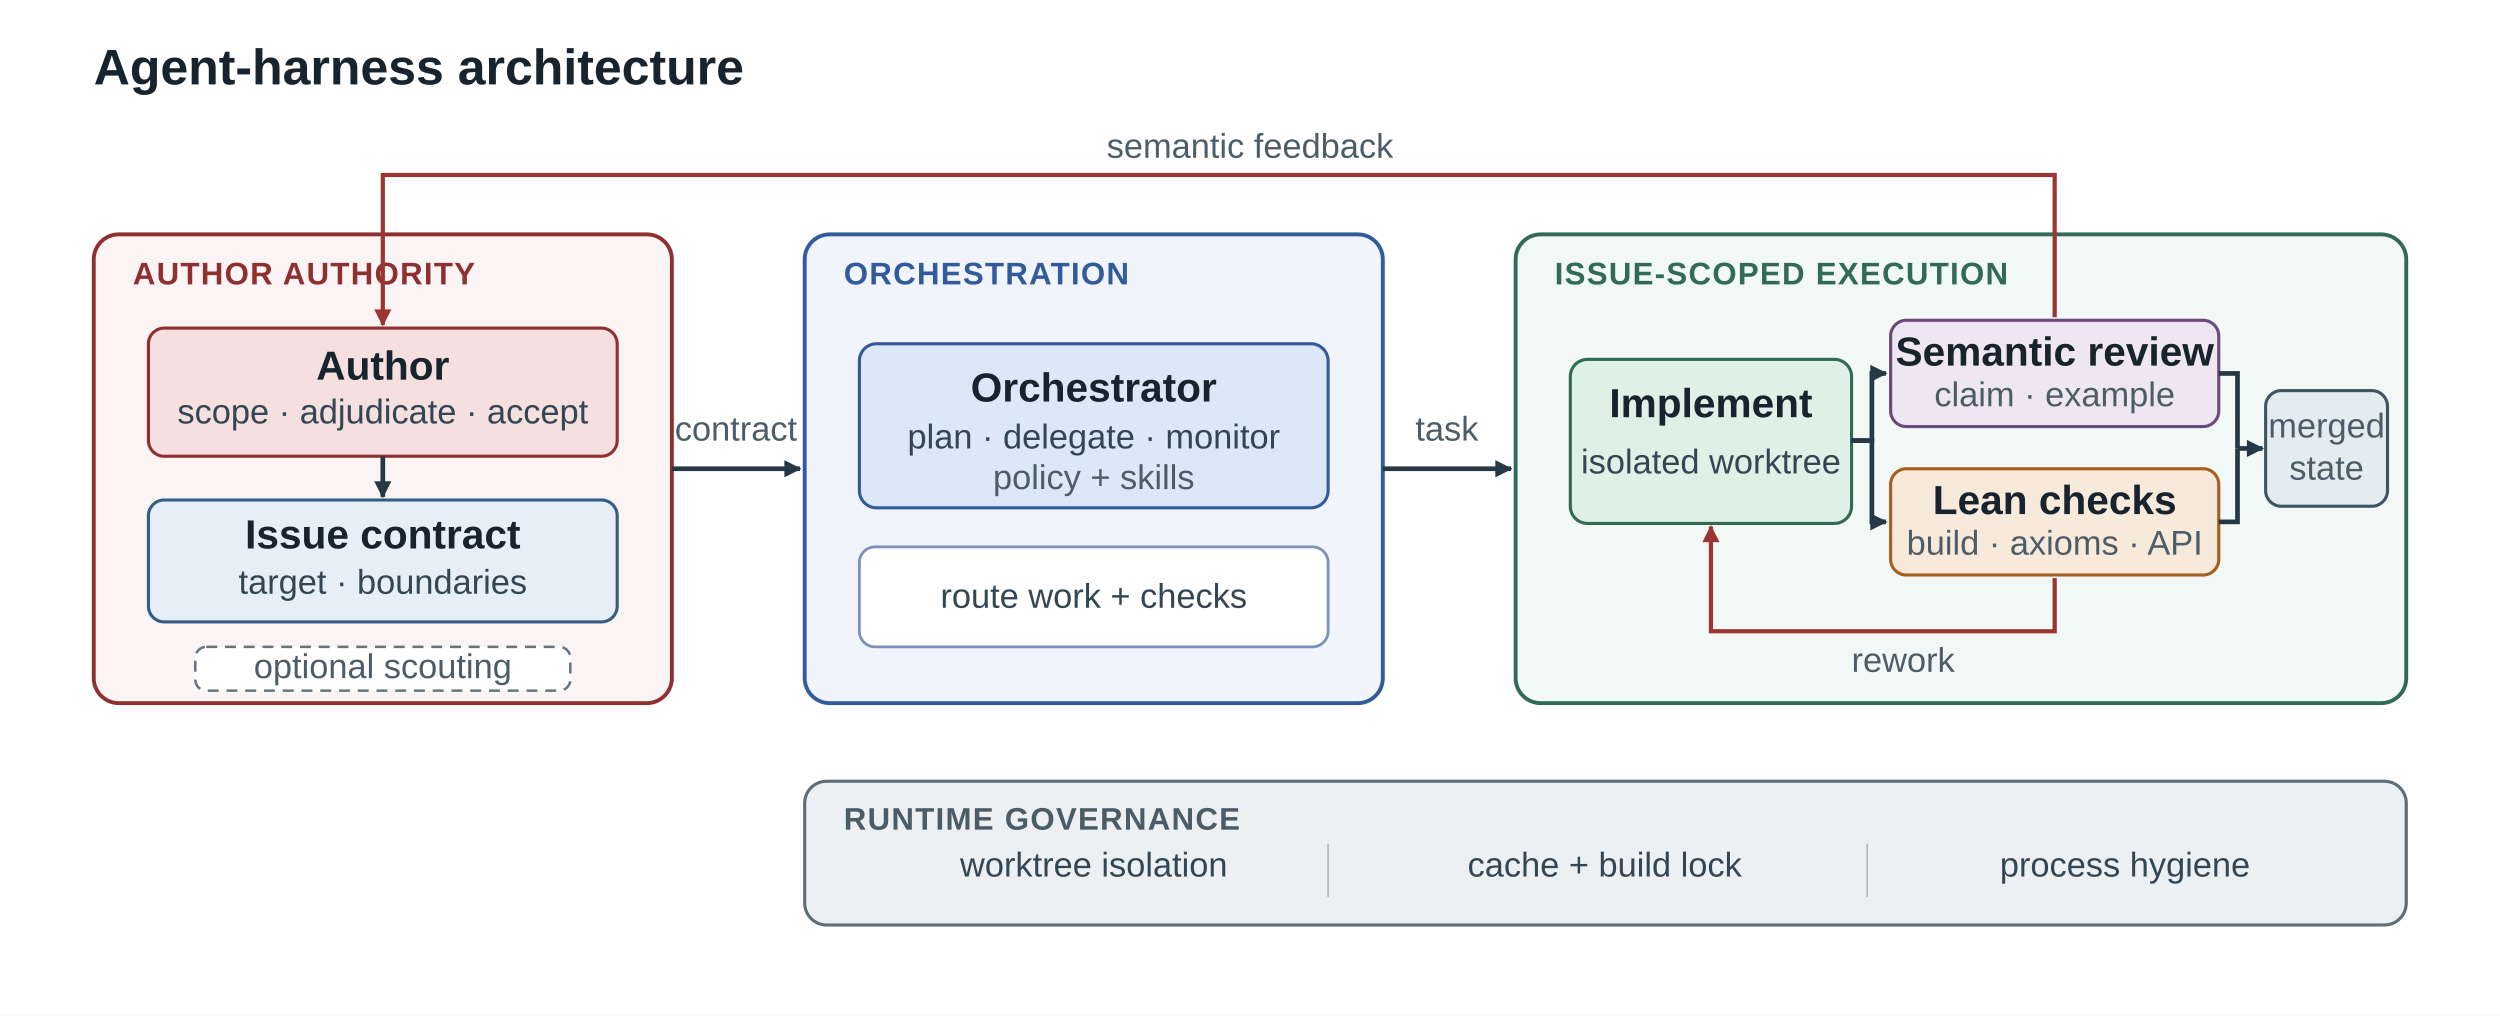
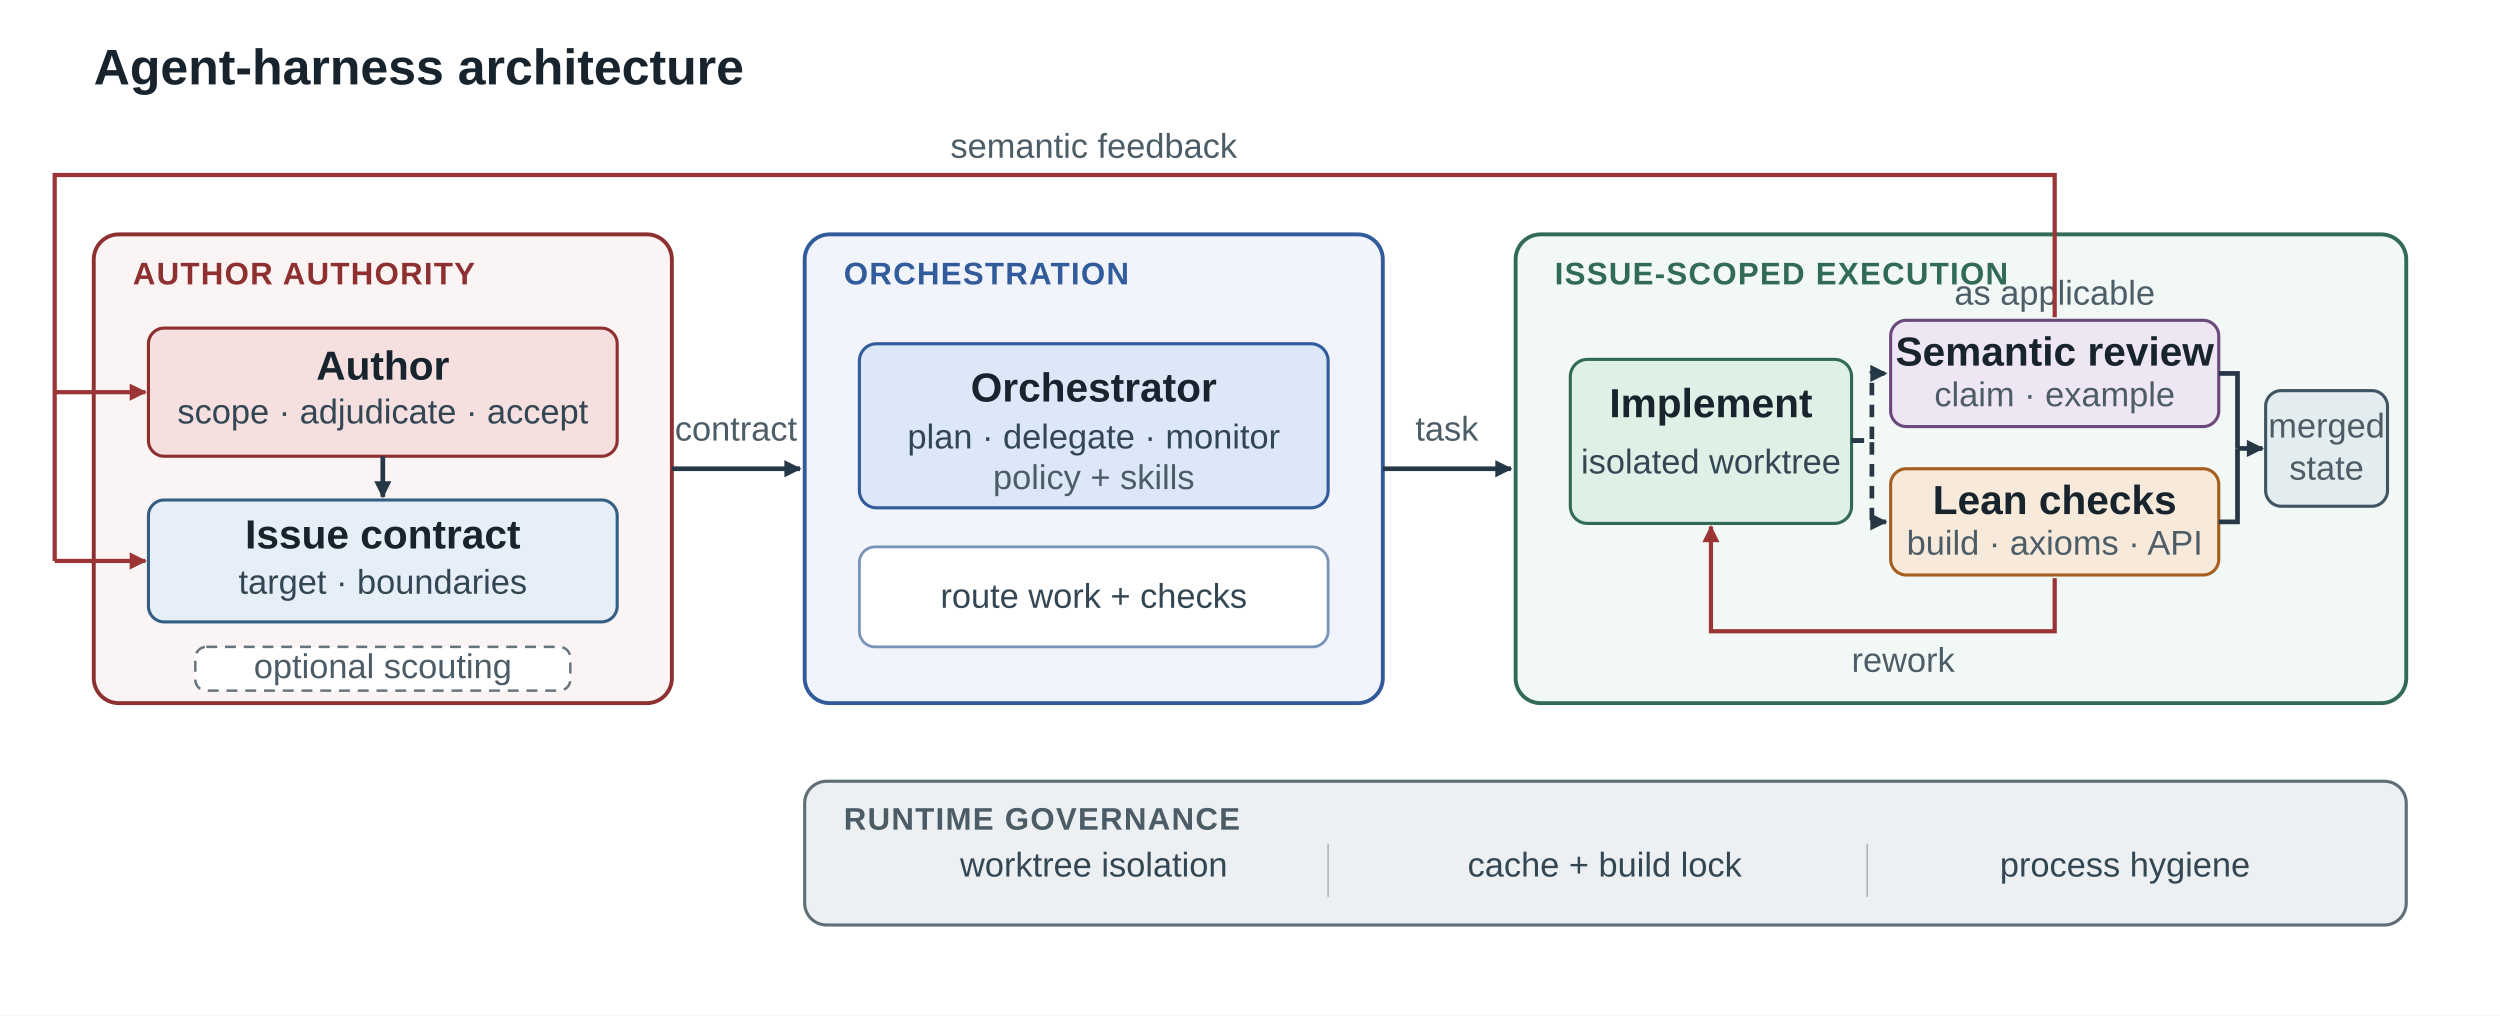
<svg xmlns="http://www.w3.org/2000/svg" width="1600" height="650" viewBox="0 0 1600 650" role="img" aria-labelledby="title desc">
  <defs>
    <marker id="arrow" markerWidth="11" markerHeight="11" refX="10" refY="5.5" orient="auto" markerUnits="userSpaceOnUse">
      <path d="M0,0 L11,5.5 L0,11 Z" fill="#263746" />
    </marker>
    <marker id="feedback" markerWidth="11" markerHeight="11" refX="10" refY="5.5" orient="auto" markerUnits="userSpaceOnUse">
      <path d="M0,0 L11,5.5 L0,11 Z" fill="#9b3535" />
    </marker>
    <style>
      .title { font: 700 32px Arial, Helvetica, sans-serif; fill: #17232d; }
      .layer { font: 700 20px Arial, Helvetica, sans-serif; letter-spacing: 0.8px; }
      .head { font: 700 26px Arial, Helvetica, sans-serif; fill: #17232d; }
      .body { font: 22px Arial, Helvetica, sans-serif; fill: #334653; }
      .small { font: 22px Arial, Helvetica, sans-serif; fill: #4d5d68; }
      .flow { fill: none; stroke: #263746; stroke-width: 3; marker-end: url(#arrow); }
+       .conditional { stroke-dasharray: 8 6; }
      .join { fill: none; stroke: #263746; stroke-width: 3; }
      .return { fill: none; stroke: #9b3535; stroke-width: 2.7; marker-end: url(#feedback); }
+       .return-trunk { fill: none; stroke: #9b3535; stroke-width: 2.7; }
    </style>
  </defs>
  <rect width="1600" height="650" fill="#ffffff" />
  <text x="60" y="54" class="title">Agent-harness architecture</text>
  <rect x="60" y="150" width="370" height="300" rx="16" fill="#fbf4f4" stroke="#8e3030" stroke-width="2.5" />
  <text x="85" y="182" class="layer" fill="#8e3030">AUTHOR AUTHORITY</text>
  <rect x="95" y="210" width="300" height="82" rx="10" fill="#f5dfdf" stroke="#8e3030" stroke-width="2" />
  <text x="245" y="243" text-anchor="middle" class="head">Author</text>
  <text x="245" y="271" text-anchor="middle" class="body">scope · adjudicate · accept</text>
  <rect x="95" y="320" width="300" height="78" rx="10" fill="#e6eff7" stroke="#355e84" stroke-width="2" />
  <text x="245" y="351" text-anchor="middle" class="head">Issue contract</text>
  <text x="245" y="380" text-anchor="middle" class="body">target · boundaries</text>
  <rect x="125" y="414" width="240" height="28" rx="7" fill="#ffffff" stroke="#65747e" stroke-width="1.6" stroke-dasharray="7 5" />
  <text x="245" y="434" text-anchor="middle" class="small">optional scouting</text>
  <path d="M245 292 L245 318" class="flow" />
  <rect x="515" y="150" width="370" height="300" rx="16" fill="#f1f5fb" stroke="#325b9b" stroke-width="2.5" />
  <text x="540" y="182" class="layer" fill="#325b9b">ORCHESTRATION</text>
  <rect x="550" y="220" width="300" height="105" rx="11" fill="#dce8f8" stroke="#325b9b" stroke-width="2" />
  <text x="700" y="257" text-anchor="middle" class="head">Orchestrator</text>
  <text x="700" y="287" text-anchor="middle" class="body">plan · delegate · monitor</text>
  <text x="700" y="313" text-anchor="middle" class="small">policy + skills</text>
  <rect x="550" y="350" width="300" height="64" rx="10" fill="#ffffff" stroke="#7893b7" stroke-width="1.8" />
  <text x="700" y="389" text-anchor="middle" class="body">route work + checks</text>
  <rect x="970" y="150" width="570" height="300" rx="16" fill="#f2f8f5" stroke="#326b55" stroke-width="2.5" />
  <text x="995" y="182" class="layer" fill="#326b55">ISSUE-SCOPED EXECUTION</text>
  <rect x="1005" y="230" width="180" height="105" rx="11" fill="#dff0e7" stroke="#326b55" stroke-width="2" />
  <text x="1095" y="267" text-anchor="middle" class="head">Implement</text>
  <text x="1095" y="303" text-anchor="middle" class="body">isolated worktree</text>
  <rect x="1210" y="205" width="210" height="68" rx="10" fill="#eee6f2" stroke="#6a4a7b" stroke-width="2" />
  <text x="1315" y="234" text-anchor="middle" class="head">Semantic review</text>
  <text x="1315" y="260" text-anchor="middle" class="small">claim · example</text>
  <rect x="1210" y="300" width="210" height="68" rx="10" fill="#f7eadb" stroke="#a55e1f" stroke-width="2" />
  <text x="1315" y="329" text-anchor="middle" class="head">Lean checks</text>
  <text x="1315" y="355" text-anchor="middle" class="small">build · axioms · API</text>
  <rect x="1450" y="250" width="78" height="74" rx="10" fill="#e3edf0" stroke="#405563" stroke-width="2" />
  <text x="1489" y="280" text-anchor="middle" class="small">merged</text>
  <text x="1489" y="307" text-anchor="middle" class="small">state</text>
  <path d="M430 300 L512 300" class="flow" />
  <text x="471" y="282" text-anchor="middle" class="small">contract</text>
  <path d="M885 300 L967 300" class="flow" />
  <text x="926" y="282" text-anchor="middle" class="small">task</text>
-   <path d="M1185 282 L1198 282 L1198 239 L1207 239" class="flow" />
-   <path d="M1185 282 L1198 282 L1198 334 L1207 334" class="flow" />
+   <text x="1315" y="195" text-anchor="middle" class="small">as applicable</text>
+   <path d="M1185 282 L1198 282 L1198 239 L1207 239" class="flow conditional" />
+   <path d="M1185 282 L1198 282 L1198 334 L1207 334" class="flow conditional" />
  <path d="M1420 239 L1432 239 L1432 287" class="join" />
  <path d="M1420 334 L1432 334 L1432 287" class="join" />
  <path d="M1432 287 L1448 287" class="flow" />
-   <path d="M1315 203 L1315 112 L245 112 L245 208" class="return" />
-   <text x="800" y="101" text-anchor="middle" class="small" fill="#8e3030">semantic feedback</text>
+   <path d="M1315 203 L1315 112 L35 112 L35 359" class="return-trunk" />
+   <path d="M35 251 L93 251" class="return" />
+   <path d="M35 359 L93 359" class="return" />
+   <text x="700" y="101" text-anchor="middle" class="small" fill="#8e3030">semantic feedback</text>
  <path d="M1315 370 L1315 404 L1095 404 L1095 337" class="return" />
  <text x="1218" y="430" text-anchor="middle" class="small" fill="#8e3030">rework</text>
  <rect x="515" y="500" width="1025" height="92" rx="14" fill="#edf0f2" stroke="#5e6d76" stroke-width="2" />
  <text x="540" y="531" class="layer" fill="#4b5c66">RUNTIME GOVERNANCE</text>
  <text x="700" y="561" text-anchor="middle" class="body">
    worktree isolation
  </text>
  <text x="1027" y="561" text-anchor="middle" class="body">
    cache + build lock
  </text>
  <text x="1360" y="561" text-anchor="middle" class="body">
    process hygiene
  </text>
  <line x1="850" y1="540" x2="850" y2="574" stroke="#aab3b9" />
  <line x1="1195" y1="540" x2="1195" y2="574" stroke="#aab3b9" />
</svg>
